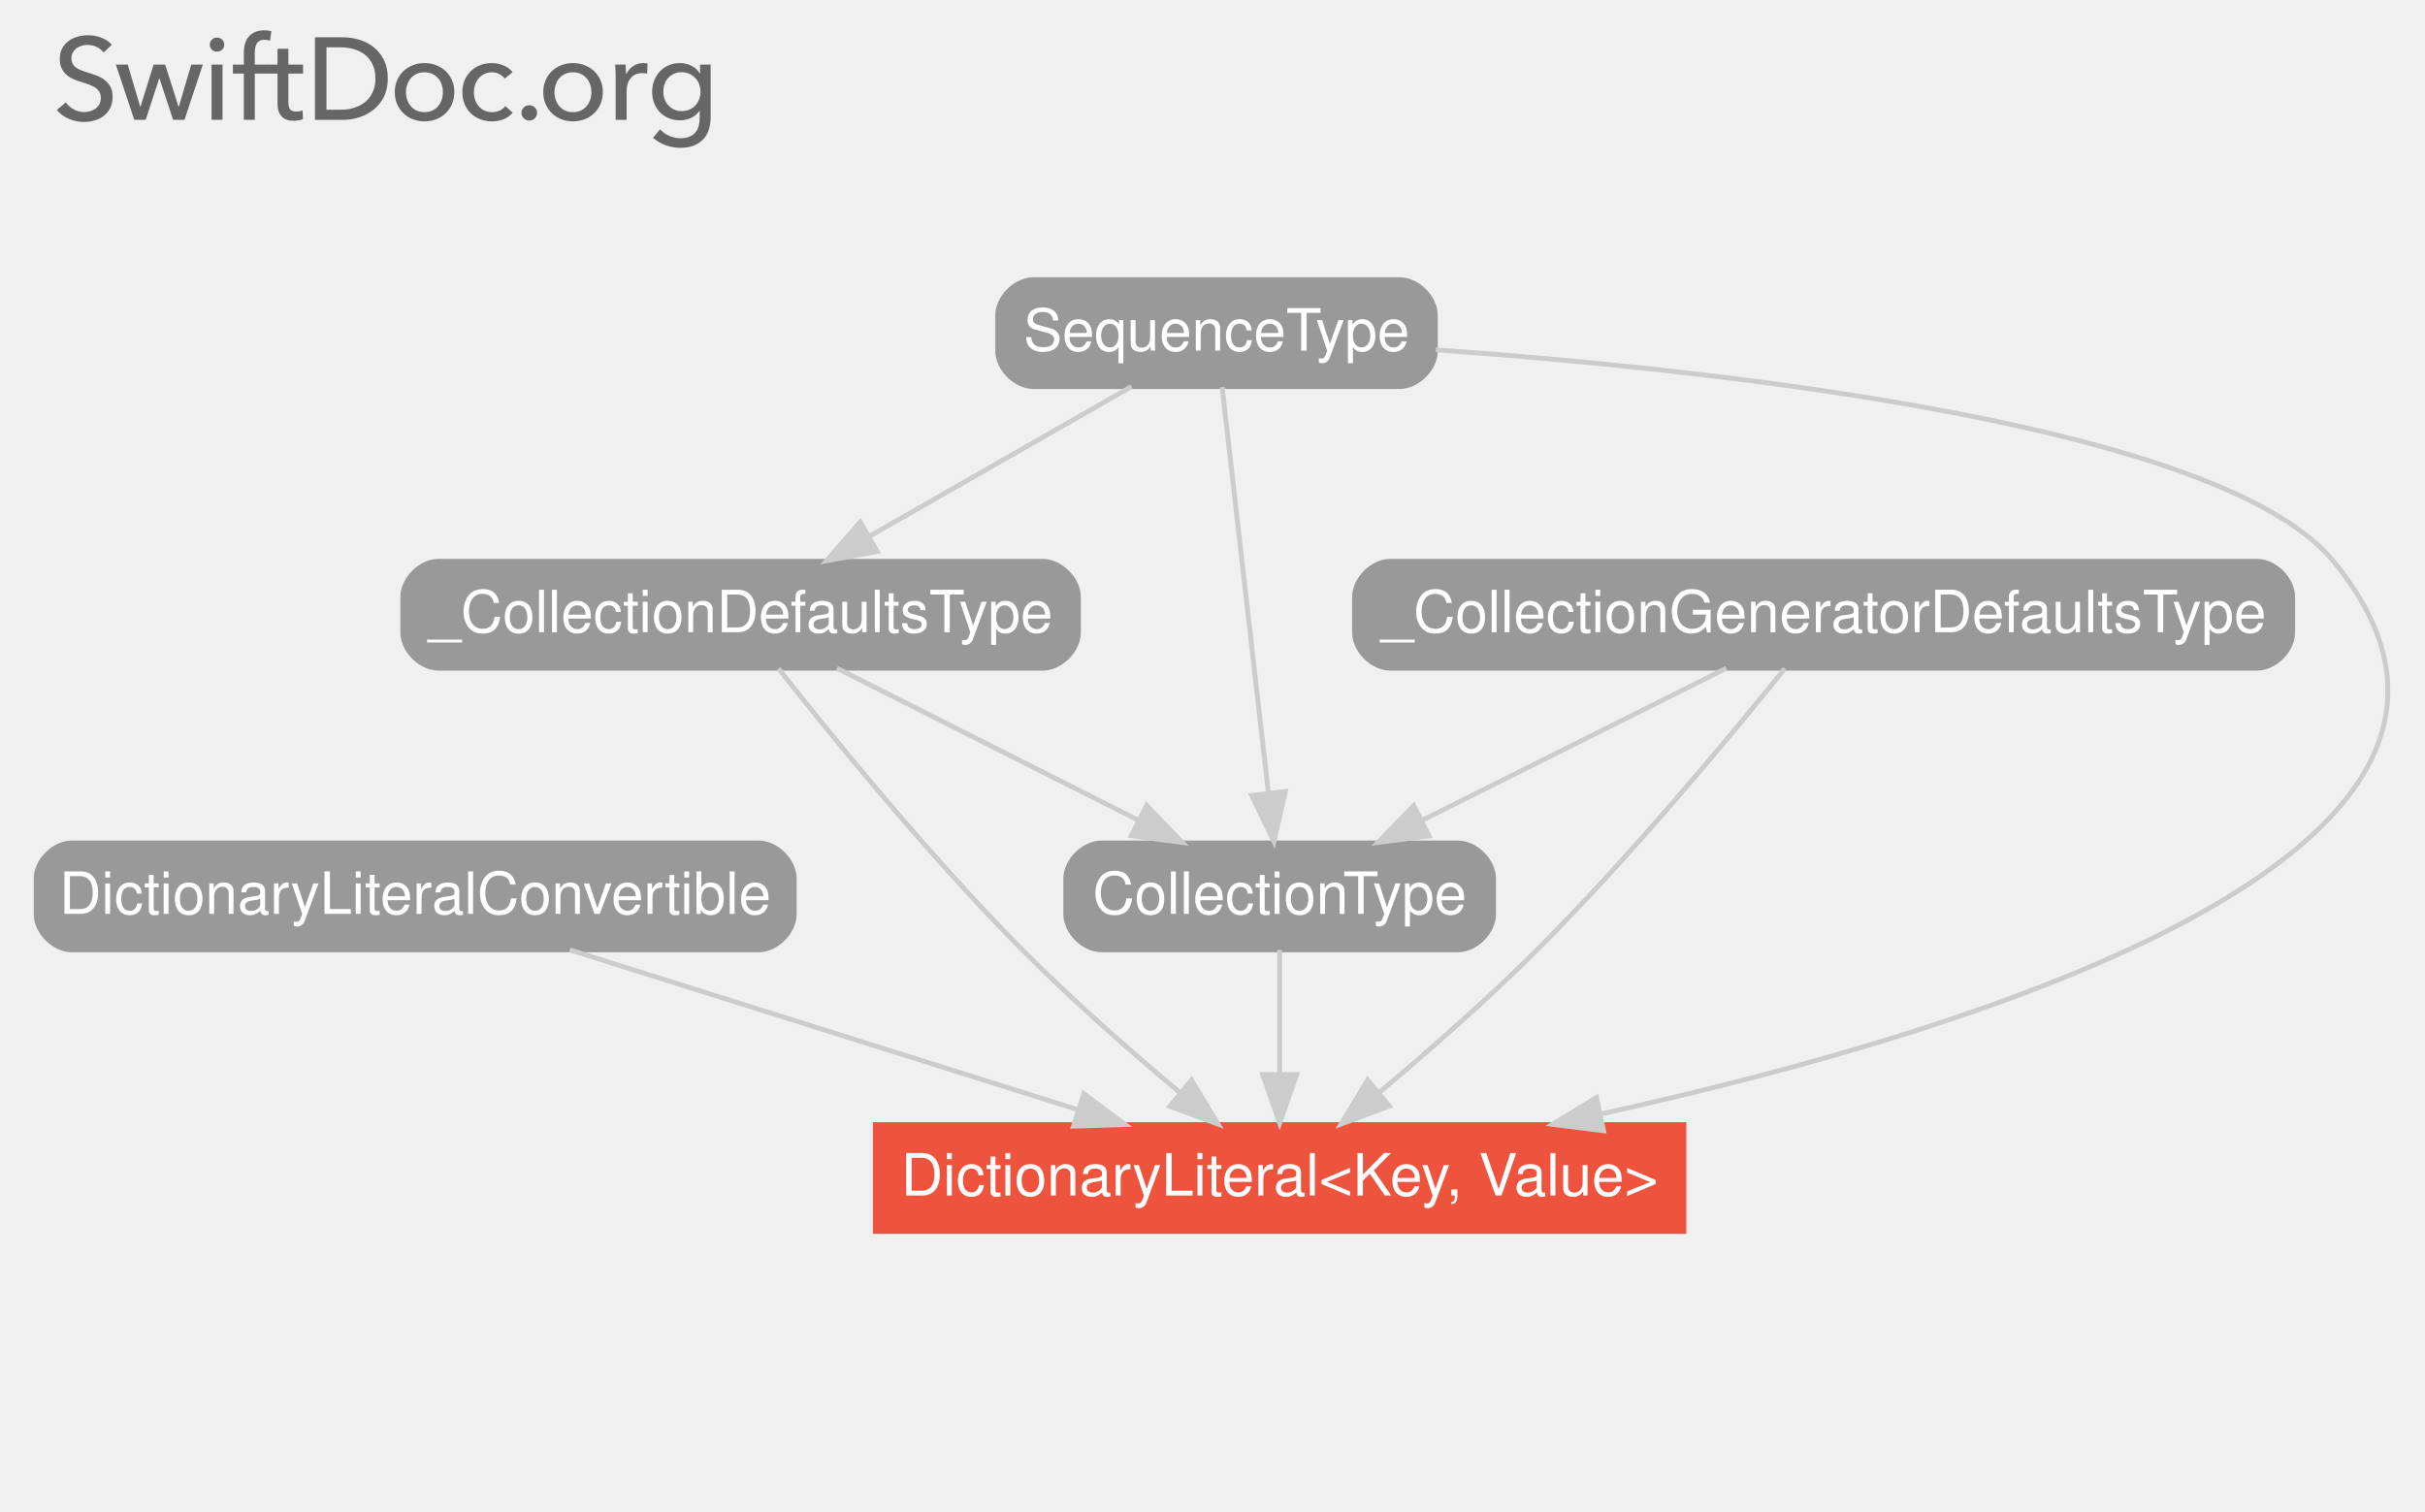
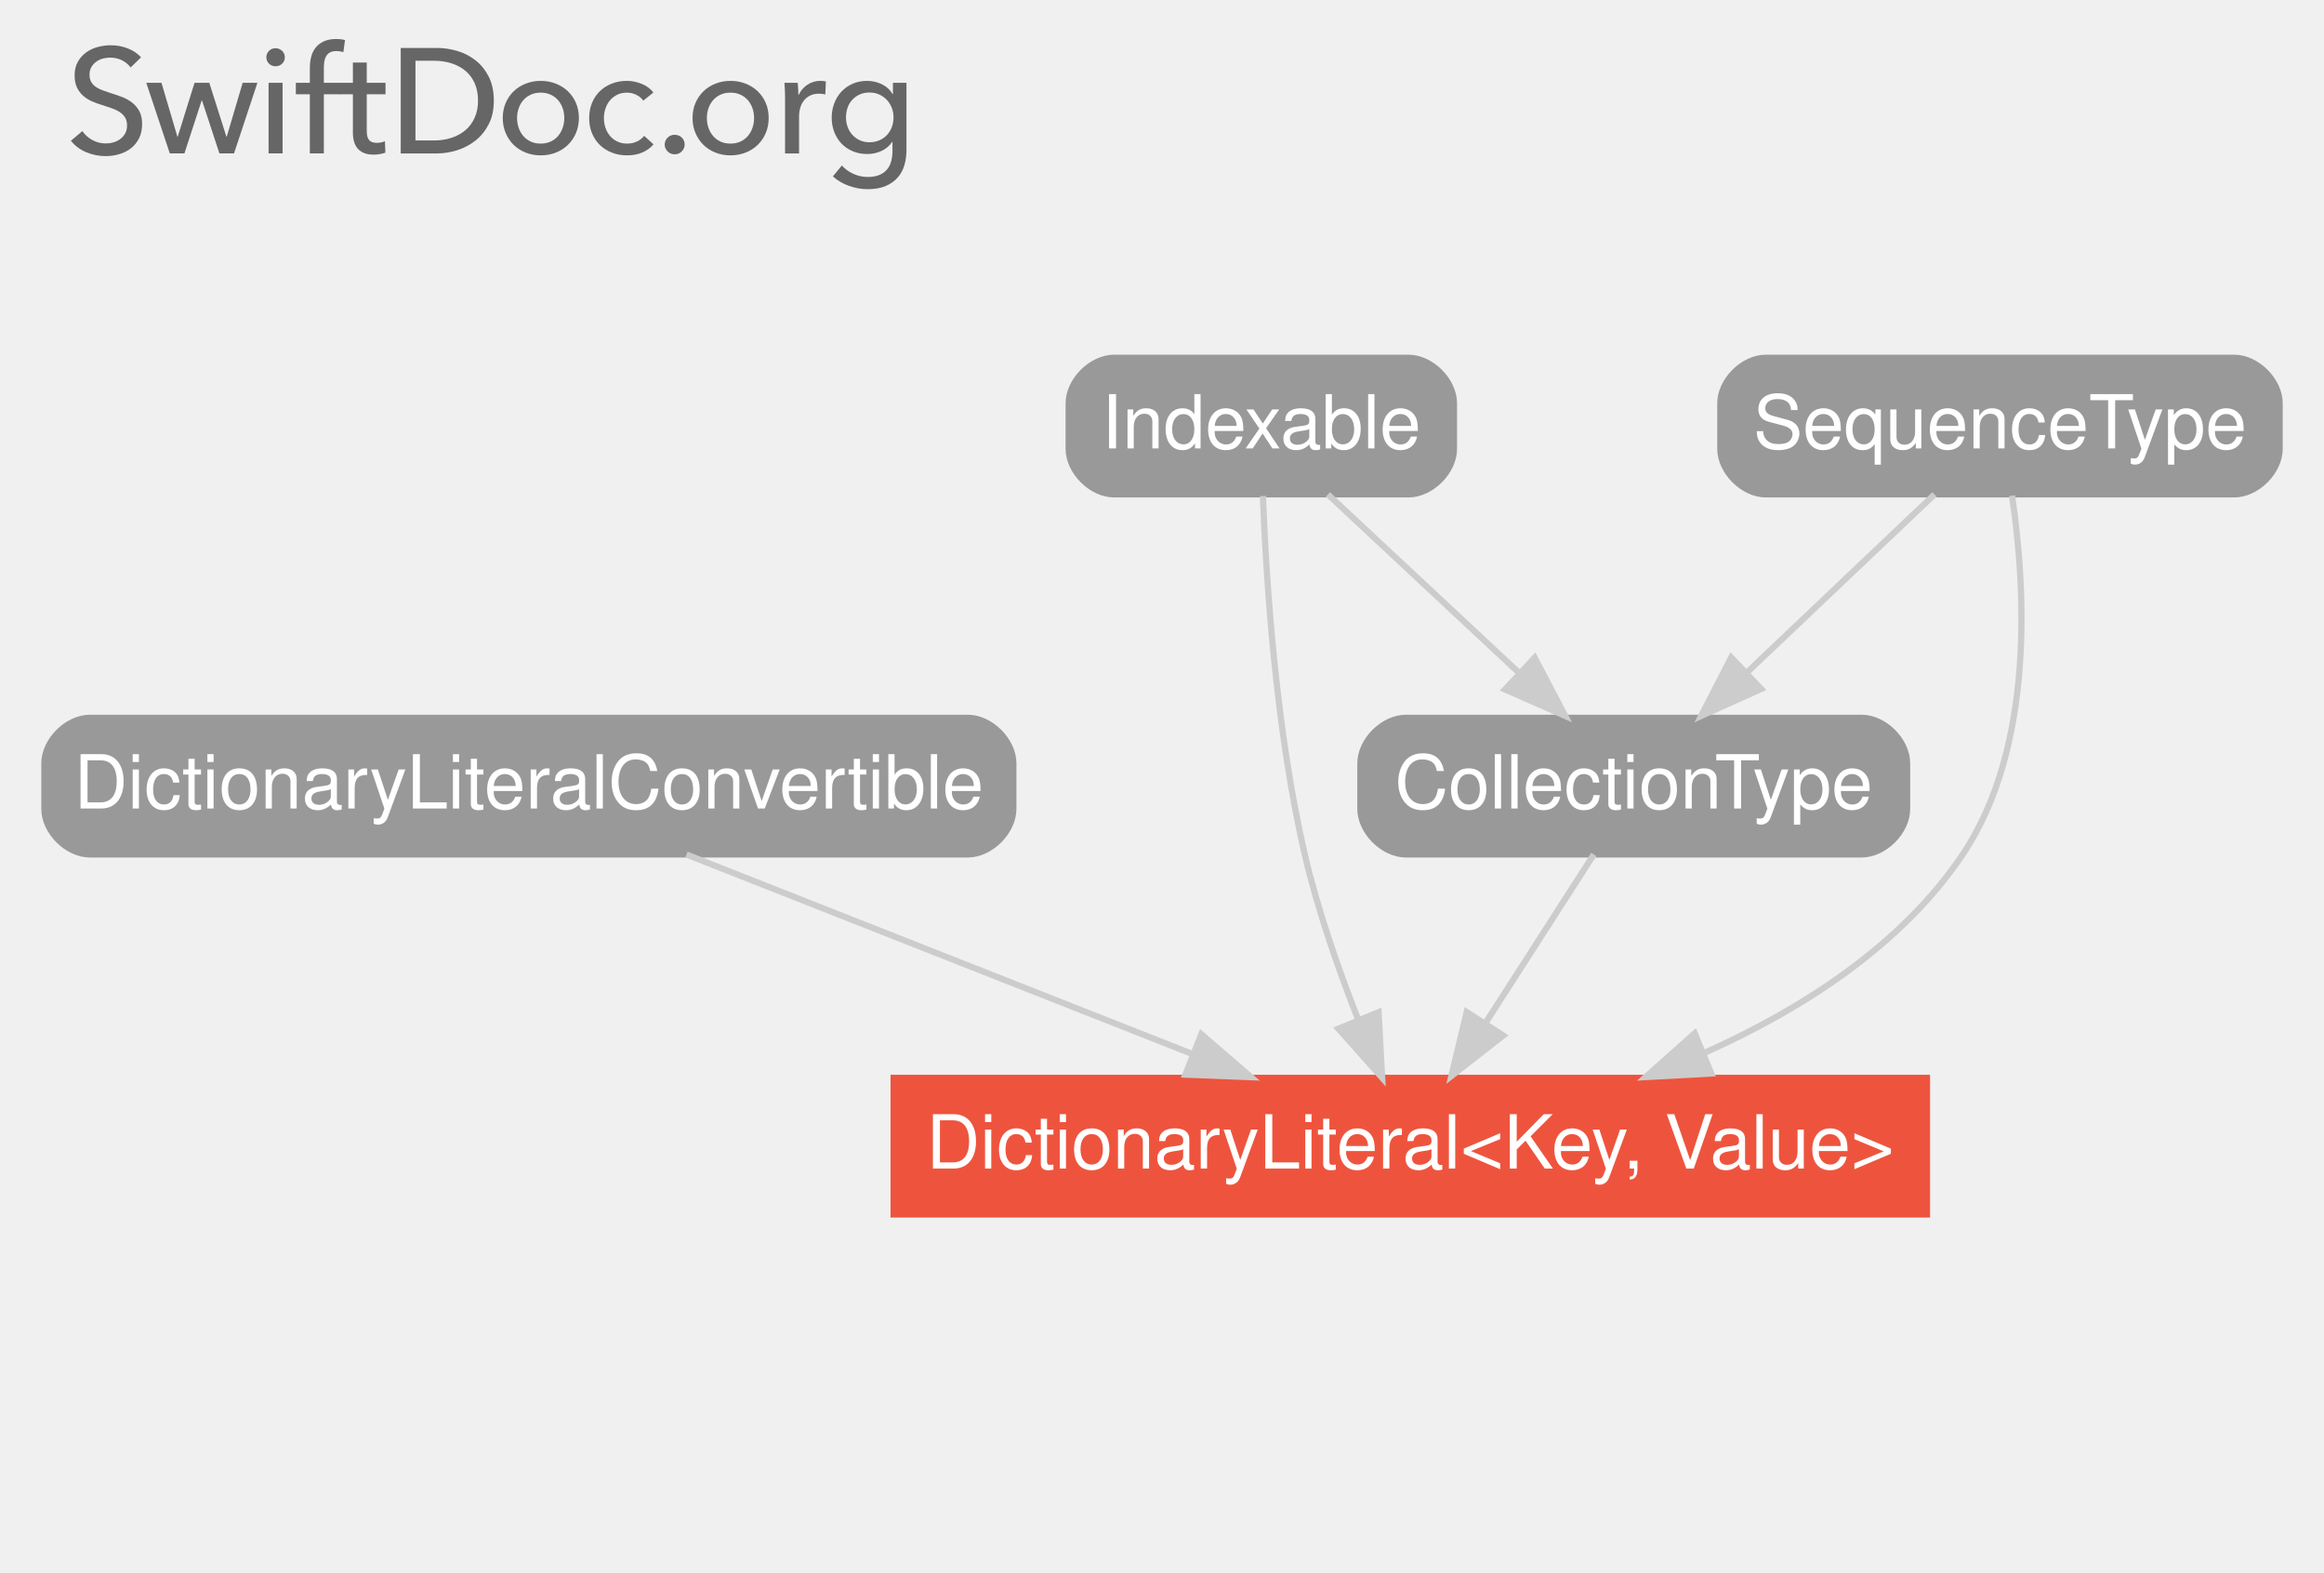
- <svg xmlns="http://www.w3.org/2000/svg" xmlns:xlink="http://www.w3.org/1999/xlink" width="499pt" height="311pt" viewBox="0.00 0.00 498.74 311.20">
-   <g id="graph0" class="graph" transform="scale(1 1) rotate(0) translate(7.2 253.6)">
-     <g transform="translate(0 -253.6)">
+ <svg xmlns="http://www.w3.org/2000/svg" xmlns:xlink="http://www.w3.org/1999/xlink" width="374pt" height="253pt" viewBox="0.00 0.00 374.40 253.20">
+   <g id="graph0" class="graph" transform="scale(1 1) rotate(0) translate(7.2 195.6)">
+     <g transform="translate(0 -195.6)">
      <g>
        <path fill="#666666" d="M13.846,10.832c-0.336-0.464-0.792-0.844-1.368-1.14s-1.224-0.444-1.944-0.444         c-0.384,0-0.772,0.052-1.164,0.156C8.977,9.509,8.622,9.677,8.301,9.908c-0.32,0.232-0.58,0.52-0.78,0.864         c-0.2,0.344-0.3,0.756-0.3,1.236c0,0.464,0.092,0.852,0.276,1.164c0.184,0.312,0.432,0.576,0.744,0.792s0.68,0.4,1.104,0.552         c0.423,0.152,0.876,0.309,1.356,0.468c0.576,0.177,1.16,0.376,1.752,0.601c0.592,0.224,1.128,0.52,1.608,0.888         s0.872,0.828,1.176,1.38s0.456,1.252,0.456,2.101c0,0.88-0.164,1.644-0.492,2.292c-0.328,0.647-0.765,1.184-1.308,1.607         c-0.544,0.424-1.172,0.74-1.884,0.948s-1.444,0.312-2.196,0.312c-1.072,0-2.108-0.208-3.108-0.624         c-1-0.415-1.828-1.031-2.484-1.848l1.848-1.56c0.4,0.592,0.936,1.071,1.608,1.439c0.672,0.368,1.399,0.552,2.184,0.552         c0.4,0,0.8-0.056,1.2-0.168c0.4-0.111,0.764-0.288,1.092-0.527c0.328-0.24,0.596-0.54,0.804-0.9         c0.208-0.36,0.312-0.796,0.312-1.308s-0.108-0.94-0.324-1.284c-0.216-0.344-0.508-0.636-0.876-0.876s-0.796-0.444-1.284-0.612         c-0.488-0.168-1.004-0.34-1.548-0.516c-0.544-0.16-1.08-0.356-1.608-0.588c-0.528-0.232-1-0.528-1.416-0.889         c-0.416-0.359-0.752-0.804-1.008-1.332c-0.256-0.527-0.384-1.184-0.384-1.968c0-0.848,0.172-1.576,0.516-2.184         c0.344-0.608,0.792-1.112,1.344-1.512c0.552-0.4,1.176-0.692,1.872-0.876c0.696-0.184,1.396-0.276,2.1-0.276         c0.992,0,1.92,0.176,2.784,0.528c0.864,0.352,1.56,0.824,2.088,1.416L13.846,10.832z" />
        <path fill="#666666" d="M18.813,13.304l2.568,8.688h0.048l2.712-8.688h2.376l2.76,8.688h0.048l2.568-8.688h2.376L30.501,24.68         h-2.352l-2.808-8.544h-0.048l-2.784,8.544h-2.352l-3.792-11.376H18.813z" />
        <path fill="#666666" d="M38.685,9.2c0,0.416-0.147,0.76-0.44,1.032c-0.294,0.272-0.647,0.408-1.06,0.408s-0.762-0.14-1.047-0.42         c-0.286-0.28-0.429-0.62-0.429-1.02c0-0.416,0.143-0.764,0.429-1.044c0.286-0.28,0.635-0.42,1.047-0.42s0.766,0.14,1.06,0.42         C38.538,8.437,38.685,8.784,38.685,9.2z M38.325,24.68h-2.256V13.304h2.256V24.68z" />
        <path fill="#666666" d="M47.613,15.152h-2.64v9.528h-2.256v-9.528h-2.256v-1.848h2.256v-2.376c0-0.672,0.076-1.292,0.228-1.86         c0.152-0.568,0.4-1.06,0.744-1.476c0.344-0.416,0.784-0.744,1.32-0.984c0.536-0.24,1.188-0.36,1.956-0.36         c0.544,0,1.016,0.056,1.416,0.168l-0.264,1.944c-0.176-0.048-0.352-0.088-0.528-0.12c-0.176-0.032-0.376-0.048-0.6-0.048         c-0.432,0-0.78,0.076-1.044,0.228c-0.264,0.152-0.468,0.356-0.612,0.612s-0.24,0.548-0.288,0.876         c-0.048,0.328-0.072,0.668-0.072,1.02v2.376h2.64V15.152z" />
        <path fill="#666666" d="M54.909,15.152h-3.024v5.91c0,0.687,0.128,1.177,0.384,1.472c0.256,0.295,0.664,0.442,1.224,0.442         c0.208,0,0.432-0.021,0.672-0.065c0.24-0.044,0.456-0.11,0.648-0.198l0.072,1.848c-0.272,0.096-0.572,0.172-0.9,0.229         c-0.328,0.056-0.668,0.084-1.02,0.084c-1.072,0-1.892-0.296-2.46-0.889c-0.568-0.592-0.852-1.479-0.852-2.664v-6.168h-2.184         v-1.848h2.184V10.04h2.232v3.264h3.024V15.152z" />
        <path fill="#666666" d="M57.356,7.688h5.832c1.088,0,2.176,0.16,3.264,0.48c1.088,0.32,2.072,0.824,2.952,1.512         s1.592,1.568,2.136,2.64c0.544,1.072,0.816,2.36,0.816,3.864c0,1.456-0.272,2.716-0.816,3.78s-1.256,1.943-2.136,2.64         s-1.864,1.216-2.952,1.561c-1.088,0.344-2.176,0.516-3.264,0.516h-5.832V7.688z M59.732,22.593h2.976         c1.024,0,1.972-0.145,2.844-0.432c0.872-0.288,1.624-0.704,2.256-1.248c0.632-0.544,1.124-1.216,1.476-2.017         c0.352-0.8,0.528-1.704,0.528-2.712c0-1.056-0.176-1.983-0.528-2.784c-0.353-0.8-0.844-1.468-1.476-2.004         c-0.632-0.536-1.384-0.944-2.256-1.224s-1.82-0.42-2.844-0.42h-2.976V22.593z" />
        <path fill="#666666" d="M86.06,18.969c0,0.88-0.156,1.688-0.468,2.424c-0.312,0.736-0.744,1.372-1.296,1.908         c-0.552,0.536-1.204,0.952-1.956,1.248c-0.752,0.296-1.56,0.443-2.424,0.443c-0.864,0-1.672-0.147-2.424-0.443         c-0.752-0.296-1.4-0.712-1.944-1.248c-0.544-0.536-0.972-1.172-1.284-1.908c-0.312-0.735-0.468-1.544-0.468-2.424         s0.156-1.684,0.468-2.412c0.312-0.728,0.74-1.356,1.284-1.884c0.543-0.528,1.191-0.939,1.944-1.236         c0.752-0.296,1.56-0.444,2.424-0.444c0.864,0,1.672,0.148,2.424,0.444c0.752,0.297,1.404,0.708,1.956,1.236         c0.552,0.527,0.984,1.156,1.296,1.884C85.904,17.285,86.06,18.089,86.06,18.969z M83.708,18.98c0-0.542-0.084-1.061-0.252-1.556         c-0.169-0.494-0.414-0.929-0.734-1.304s-0.718-0.674-1.192-0.897s-1.015-0.335-1.625-0.335c-0.61,0-1.152,0.111-1.625,0.335         c-0.474,0.224-0.871,0.522-1.191,0.897c-0.321,0.375-0.566,0.81-0.734,1.304C76.184,17.92,76.1,18.438,76.1,18.98         c0,0.543,0.084,1.062,0.253,1.556c0.168,0.495,0.413,0.934,0.734,1.316c0.321,0.383,0.718,0.686,1.191,0.909         c0.473,0.224,1.015,0.335,1.625,0.335c0.61,0,1.151-0.111,1.625-0.335s0.871-0.526,1.192-0.909s0.565-0.821,0.734-1.316         C83.624,20.042,83.708,19.523,83.708,18.98z" />
        <path fill="#666666" d="M96.428,16.184c-0.24-0.368-0.6-0.676-1.08-0.924s-0.992-0.372-1.536-0.372         c-0.592,0-1.116,0.112-1.572,0.336c-0.456,0.225-0.844,0.524-1.164,0.9c-0.32,0.376-0.564,0.812-0.732,1.308         s-0.252,1.017-0.252,1.56c0,0.545,0.084,1.064,0.252,1.561s0.412,0.933,0.732,1.308c0.32,0.376,0.712,0.677,1.176,0.9         c0.464,0.225,0.992,0.336,1.584,0.336c0.576,0,1.1-0.111,1.572-0.336c0.472-0.224,0.86-0.528,1.164-0.912l1.512,1.368         c-0.48,0.561-1.08,0.996-1.8,1.308c-0.72,0.312-1.536,0.468-2.448,0.468c-0.88,0-1.692-0.144-2.436-0.432         c-0.744-0.288-1.388-0.691-1.932-1.212c-0.544-0.52-0.972-1.147-1.284-1.884s-0.468-1.561-0.468-2.473         c0-0.896,0.152-1.711,0.456-2.447c0.304-0.736,0.728-1.368,1.272-1.896c0.543-0.527,1.188-0.936,1.932-1.224         c0.744-0.288,1.548-0.433,2.412-0.433c0.8,0,1.596,0.16,2.388,0.48s1.419,0.784,1.884,1.392L96.428,16.184z" />
        <path fill="#666666" d="M103.1,23.24c0,0.417-0.152,0.784-0.456,1.104c-0.304,0.32-0.688,0.479-1.152,0.479         c-0.448,0-0.828-0.155-1.14-0.468c-0.312-0.312-0.468-0.676-0.468-1.092c0-0.432,0.152-0.804,0.456-1.116         c0.304-0.312,0.688-0.468,1.152-0.468c0.464,0,0.848,0.152,1.152,0.456C102.947,22.44,103.1,22.808,103.1,23.24z" />
        <path fill="#666666" d="M116.635,18.969c0,0.88-0.156,1.688-0.468,2.424c-0.312,0.736-0.744,1.372-1.296,1.908         c-0.552,0.536-1.204,0.952-1.956,1.248c-0.752,0.296-1.56,0.443-2.424,0.443c-0.864,0-1.672-0.147-2.424-0.443         c-0.752-0.296-1.4-0.712-1.944-1.248c-0.544-0.536-0.972-1.172-1.284-1.908c-0.312-0.735-0.468-1.544-0.468-2.424         s0.156-1.684,0.468-2.412c0.312-0.728,0.74-1.356,1.284-1.884c0.543-0.528,1.191-0.939,1.944-1.236         c0.752-0.296,1.56-0.444,2.424-0.444c0.864,0,1.672,0.148,2.424,0.444c0.752,0.297,1.404,0.708,1.956,1.236         c0.552,0.527,0.984,1.156,1.296,1.884C116.479,17.285,116.635,18.089,116.635,18.969z M114.283,18.98         c0-0.542-0.084-1.061-0.252-1.556c-0.169-0.494-0.414-0.929-0.734-1.304s-0.718-0.674-1.192-0.897s-1.015-0.335-1.625-0.335         c-0.61,0-1.152,0.111-1.625,0.335c-0.474,0.224-0.871,0.522-1.191,0.897c-0.321,0.375-0.566,0.81-0.734,1.304         c-0.169,0.495-0.253,1.014-0.253,1.556c0,0.543,0.084,1.062,0.253,1.556c0.168,0.495,0.413,0.934,0.734,1.316         c0.321,0.383,0.718,0.686,1.191,0.909c0.473,0.224,1.015,0.335,1.625,0.335c0.61,0,1.151-0.111,1.625-0.335         s0.871-0.526,1.192-0.909s0.565-0.821,0.734-1.316C114.199,20.042,114.283,19.523,114.283,18.98z" />
        <path fill="#666666" d="M119.251,14.577c-0.016-0.48-0.04-0.904-0.072-1.272h2.136c0.032,0.288,0.056,0.62,0.072,0.996         c0.016,0.376,0.024,0.684,0.024,0.924h0.072c0.32-0.672,0.788-1.212,1.404-1.62c0.616-0.408,1.308-0.612,2.076-0.612         c0.352,0,0.648,0.033,0.888,0.097l-0.096,2.088c-0.32-0.08-0.664-0.12-1.032-0.12c-0.544,0-1.016,0.101-1.416,0.3         c-0.4,0.2-0.732,0.468-0.996,0.805c-0.264,0.336-0.46,0.724-0.588,1.163c-0.128,0.44-0.192,0.9-0.192,1.381v5.976h-2.256v-8.928         C119.275,15.449,119.267,15.056,119.251,14.577z" />
        <path fill="#666666" d="M128.419,26.625c0.496,0.56,1.116,1.008,1.86,1.344c0.744,0.336,1.508,0.504,2.292,0.504         c0.752,0,1.384-0.108,1.896-0.324s0.924-0.512,1.236-0.888s0.536-0.82,0.672-1.332c0.136-0.513,0.204-1.064,0.204-1.656v-1.464         h-0.048c-0.416,0.641-0.984,1.128-1.704,1.464c-0.72,0.336-1.488,0.504-2.304,0.504c-0.864,0-1.652-0.151-2.364-0.456         c-0.712-0.304-1.316-0.72-1.812-1.248c-0.496-0.527-0.88-1.147-1.152-1.859s-0.408-1.477-0.408-2.292         c0-0.816,0.136-1.584,0.408-2.305c0.272-0.72,0.656-1.348,1.152-1.884c0.496-0.535,1.096-0.96,1.8-1.271         c0.704-0.312,1.488-0.469,2.352-0.469c0.816,0,1.596,0.177,2.34,0.528c0.744,0.353,1.332,0.888,1.764,1.608h0.048v-1.824h2.184         v10.8c0,0.832-0.104,1.628-0.312,2.388c-0.208,0.76-0.56,1.433-1.056,2.017s-1.144,1.052-1.944,1.404         c-0.8,0.352-1.792,0.527-2.976,0.527c-0.992,0-1.988-0.18-2.988-0.54c-1-0.359-1.86-0.868-2.58-1.523L128.419,26.625z          M129.091,18.873c0,0.527,0.084,1.031,0.253,1.512c0.168,0.479,0.417,0.904,0.746,1.271c0.329,0.369,0.726,0.664,1.192,0.889         c0.465,0.224,0.995,0.336,1.589,0.336c0.577,0,1.107-0.104,1.589-0.312c0.481-0.207,0.891-0.491,1.228-0.852         s0.598-0.784,0.782-1.272c0.185-0.487,0.277-1.012,0.277-1.571c0-0.544-0.093-1.057-0.277-1.536         c-0.185-0.48-0.449-0.904-0.794-1.272c-0.345-0.367-0.755-0.66-1.228-0.876c-0.474-0.216-1-0.324-1.577-0.324         c-0.594,0-1.124,0.108-1.589,0.324c-0.466,0.216-0.863,0.504-1.192,0.864s-0.578,0.784-0.746,1.271         C129.175,17.812,129.091,18.329,129.091,18.873z" />
      </g>
      <g>
        <a xlink:href="/" pointer-events="all" target="_top">
          <polygon fill="none" points="0,0 145,0 145,35 0,35 0,0" />
        </a>
      </g>
    </g>
    <g id="node1" class="node">
      <g id="a_node1">
        <a xlink:href="/swift-2/protocol/CollectionType/" target="_top">
          <path fill="#999999" stroke="#999999" d="M292.704,-80C292.704,-80 219.296,-80 219.296,-80 215.63,-80 211.963,-76.333 211.963,-72.667 211.963,-72.667 211.963,-65.333 211.963,-65.333 211.963,-61.667 215.63,-58 219.296,-58 219.296,-58 292.704,-58 292.704,-58 296.37,-58 300.037,-61.667 300.037,-65.333 300.037,-65.333 300.037,-72.667 300.037,-72.667 300.037,-76.333 296.37,-80 292.704,-80" />
          <text text-anchor="middle" x="256" y="-65.4" font-family="Helvetica,sans-Serif" font-size="12.00" fill="white">CollectionType</text>
        </a>
      </g>
    </g>
    <g id="node2" class="node">
      <g id="a_node2">
        <a xlink:href="/swift-2/type/DictionaryLiteral/" target="_top">
-           <polygon fill="#ee543d" stroke="#ee543d" points="339.237,-22 172.763,-22 172.763,-0 339.237,-0 339.237,-22" />
-           <text text-anchor="middle" x="256" y="-7.4" font-family="Helvetica,sans-Serif" font-size="12.00" fill="white">DictionaryLiteral&lt;Key, Value&gt;</text>
+           <polygon fill="#ee543d" stroke="#ee543d" points="303.237,-22 136.763,-22 136.763,-0 303.237,-0 303.237,-22" />
+           <text text-anchor="middle" x="220" y="-7.4" font-family="Helvetica,sans-Serif" font-size="12.00" fill="white">DictionaryLiteral&lt;Key, Value&gt;</text>
        </a>
      </g>
    </g>
    <g id="edge2" class="edge">
-       <path fill="none" stroke="#cccccc" d="M256,-57.988C256,-50.91 256,-41.171 256,-32.478" />
-       <polygon fill="#cccccc" stroke="#cccccc" points="259.5,-32.304 256,-22.304 252.5,-32.304 259.5,-32.304" />
+       <path fill="none" stroke="#cccccc" d="M249.564,-57.988C244.71,-50.438 237.911,-39.861 232.056,-30.754" />
+       <polygon fill="#cccccc" stroke="#cccccc" points="234.976,-28.823 226.624,-22.304 229.087,-32.608 234.976,-28.823" />
    </g>
    <g id="node3" class="node">
      <g id="a_node3">
        <a xlink:href="/swift-2/protocol/DictionaryLiteralConvertible/" target="_top">
          <path fill="#999999" stroke="#999999" d="M148.715,-80C148.715,-80 7.285,-80 7.285,-80 3.618,-80 -0.048,-76.333 -0.048,-72.667 -0.048,-72.667 -0.048,-65.333 -0.048,-65.333 -0.048,-61.667 3.618,-58 7.285,-58 7.285,-58 148.715,-58 148.715,-58 152.382,-58 156.048,-61.667 156.048,-65.333 156.048,-65.333 156.048,-72.667 156.048,-72.667 156.048,-76.333 152.382,-80 148.715,-80" />
          <text text-anchor="middle" x="78" y="-65.4" font-family="Helvetica,sans-Serif" font-size="12.00" fill="white">DictionaryLiteralConvertible</text>
        </a>
      </g>
    </g>
    <g id="edge1" class="edge">
-       <path fill="none" stroke="#cccccc" d="M109.823,-57.988C138.968,-48.819 182.3,-35.187 214.222,-25.144" />
-       <polygon fill="#cccccc" stroke="#cccccc" points="215.664,-28.359 224.153,-22.019 213.564,-21.682 215.664,-28.359" />
+       <path fill="none" stroke="#cccccc" d="M103.387,-57.988C126.064,-49.045 159.506,-35.857 184.77,-25.893" />
+       <polygon fill="#cccccc" stroke="#cccccc" points="186.336,-29.038 194.354,-22.114 183.767,-22.527 186.336,-29.038" />
    </g>
    <g id="node4" class="node">
      <g id="a_node4">
+         <a xlink:href="/swift-2/protocol/Indexable/" target="_top">
+           <path fill="#999999" stroke="#999999" d="M219.699,-138C219.699,-138 172.301,-138 172.301,-138 168.634,-138 164.968,-134.333 164.968,-130.667 164.968,-130.667 164.968,-123.333 164.968,-123.333 164.968,-119.667 168.634,-116 172.301,-116 172.301,-116 219.699,-116 219.699,-116 223.366,-116 227.032,-119.667 227.032,-123.333 227.032,-123.333 227.032,-130.667 227.032,-130.667 227.032,-134.333 223.366,-138 219.699,-138" />
+           <text text-anchor="middle" x="196" y="-123.4" font-family="Helvetica,sans-Serif" font-size="12.00" fill="white">Indexable</text>
+         </a>
+       </g>
+     </g>
+     <g id="edge5" class="edge">
+       <path fill="none" stroke="#cccccc" d="M206.727,-115.988C215.238,-108.045 227.338,-96.751 237.417,-87.344" />
+       <polygon fill="#cccccc" stroke="#cccccc" points="240.038,-89.686 244.96,-80.304 235.261,-84.568 240.038,-89.686" />
+     </g>
+     <g id="edge3" class="edge">
+       <path fill="none" stroke="#cccccc" d="M196.256,-115.73C196.772,-102.3 198.327,-78.115 203,-58 205.086,-49.02 208.449,-39.407 211.635,-31.303" />
+       <polygon fill="#cccccc" stroke="#cccccc" points="214.892,-32.585 215.467,-22.006 208.421,-29.918 214.892,-32.585" />
+     </g>
+     <g id="node5" class="node">
+       <g id="a_node5">
        <a xlink:href="/swift-2/protocol/SequenceType/" target="_top">
-           <path fill="#999999" stroke="#999999" d="M280.718,-196C280.718,-196 205.282,-196 205.282,-196 201.615,-196 197.949,-192.333 197.949,-188.667 197.949,-188.667 197.949,-181.333 197.949,-181.333 197.949,-177.667 201.615,-174 205.282,-174 205.282,-174 280.718,-174 280.718,-174 284.385,-174 288.051,-177.667 288.051,-181.333 288.051,-181.333 288.051,-188.667 288.051,-188.667 288.051,-192.333 284.385,-196 280.718,-196" />
-           <text text-anchor="middle" x="243" y="-181.4" font-family="Helvetica,sans-Serif" font-size="12.00" fill="white">SequenceType</text>
+           <path fill="#999999" stroke="#999999" d="M352.718,-138C352.718,-138 277.282,-138 277.282,-138 273.615,-138 269.949,-134.333 269.949,-130.667 269.949,-130.667 269.949,-123.333 269.949,-123.333 269.949,-119.667 273.615,-116 277.282,-116 277.282,-116 352.718,-116 352.718,-116 356.385,-116 360.051,-119.667 360.051,-123.333 360.051,-123.333 360.051,-130.667 360.051,-130.667 360.051,-134.333 356.385,-138 352.718,-138" />
+           <text text-anchor="middle" x="315" y="-123.4" font-family="Helvetica,sans-Serif" font-size="12.00" fill="white">SequenceType</text>
        </a>
      </g>
    </g>
    <g id="edge6" class="edge">
-       <path fill="none" stroke="#cccccc" d="M244.154,-173.883C246.288,-155.17 250.888,-114.827 253.687,-90.287" />
-       <polygon fill="#cccccc" stroke="#cccccc" points="257.175,-90.59 254.83,-80.258 250.22,-89.797 257.175,-90.59" />
-     </g>
-     <g id="edge3" class="edge">
-       <path fill="none" stroke="#cccccc" d="M288.153,-181.561C348.376,-177.255 450.088,-165.949 473,-138 521.271,-79.119 402.488,-41.907 322.252,-24.221" />
-       <polygon fill="#cccccc" stroke="#cccccc" points="322.697,-20.737 312.185,-22.059 321.227,-27.581 322.697,-20.737" />
-     </g>
-     <g id="node5" class="node">
-       <g id="a_node5">
-         <a xlink:href="/swift-2/protocol/_CollectionDefaultsType/" target="_top">
-           <path fill="#999999" stroke="#999999" d="M207.224,-138C207.224,-138 82.776,-138 82.776,-138 79.109,-138 75.443,-134.333 75.443,-130.667 75.443,-130.667 75.443,-123.333 75.443,-123.333 75.443,-119.667 79.109,-116 82.776,-116 82.776,-116 207.224,-116 207.224,-116 210.891,-116 214.557,-119.667 214.557,-123.333 214.557,-123.333 214.557,-130.667 214.557,-130.667 214.557,-134.333 210.891,-138 207.224,-138" />
-           <text text-anchor="middle" x="145" y="-123.4" font-family="Helvetica,sans-Serif" font-size="12.00" fill="white">_CollectionDefaultsType</text>
-         </a>
-       </g>
-     </g>
-     <g id="edge9" class="edge">
-       <path fill="none" stroke="#cccccc" d="M225.48,-173.988C210.522,-165.441 188.777,-153.015 171.66,-143.234" />
-       <polygon fill="#cccccc" stroke="#cccccc" points="173.118,-140.036 162.699,-138.114 169.645,-146.114 173.118,-140.036" />
-     </g>
-     <g id="edge7" class="edge">
-       <path fill="none" stroke="#cccccc" d="M164.845,-115.988C182.1,-107.283 207.331,-94.554 226.875,-84.694" />
-       <polygon fill="#cccccc" stroke="#cccccc" points="228.601,-87.743 235.953,-80.114 225.448,-81.493 228.601,-87.743" />
-     </g>
-     <g id="edge5" class="edge">
-       <path fill="none" stroke="#cccccc" d="M152.819,-115.91C163.569,-102.262 183.773,-77.394 203,-58 213.186,-47.725 225.327,-37.085 235.416,-28.629" />
-       <polygon fill="#cccccc" stroke="#cccccc" points="237.843,-31.164 243.321,-22.096 233.384,-25.768 237.843,-31.164" />
-     </g>
-     <g id="node6" class="node">
-       <g id="a_node6">
-         <a xlink:href="/swift-2/protocol/_CollectionGeneratorDefaultsType/" target="_top">
-           <path fill="#999999" stroke="#999999" d="M457.246,-138C457.246,-138 278.754,-138 278.754,-138 275.087,-138 271.421,-134.333 271.421,-130.667 271.421,-130.667 271.421,-123.333 271.421,-123.333 271.421,-119.667 275.087,-116 278.754,-116 278.754,-116 457.246,-116 457.246,-116 460.913,-116 464.579,-119.667 464.579,-123.333 464.579,-123.333 464.579,-130.667 464.579,-130.667 464.579,-134.333 460.913,-138 457.246,-138" />
-           <text text-anchor="middle" x="368" y="-123.4" font-family="Helvetica,sans-Serif" font-size="12.00" fill="white">_CollectionGeneratorDefaultsType</text>
-         </a>
-       </g>
-     </g>
-     <g id="edge8" class="edge">
-       <path fill="none" stroke="#cccccc" d="M347.977,-115.988C330.565,-107.283 305.108,-94.554 285.387,-84.694" />
-       <polygon fill="#cccccc" stroke="#cccccc" points="286.737,-81.456 276.228,-80.114 283.607,-87.716 286.737,-81.456" />
+       <path fill="none" stroke="#cccccc" d="M304.452,-115.988C296.083,-108.045 284.184,-96.751 274.273,-87.344" />
+       <polygon fill="#cccccc" stroke="#cccccc" points="276.518,-84.65 266.856,-80.304 271.699,-89.727 276.518,-84.65" />
    </g>
    <g id="edge4" class="edge">
-       <path fill="none" stroke="#cccccc" d="M360.014,-115.928C349.043,-102.299 328.45,-77.453 309,-58 298.77,-47.769 286.627,-37.131 276.546,-28.666" />
-       <polygon fill="#cccccc" stroke="#cccccc" points="278.584,-25.809 268.651,-22.123 274.117,-31.199 278.584,-25.809" />
+       <path fill="none" stroke="#cccccc" d="M316.941,-115.788C319.062,-101.551 320.752,-75.519 309,-58 299.21,-43.407 283.286,-33.168 267.594,-26.119" />
+       <polygon fill="#cccccc" stroke="#cccccc" points="268.489,-22.702 257.91,-22.131 265.824,-29.175 268.489,-22.702" />
    </g>
  </g>
</svg>
